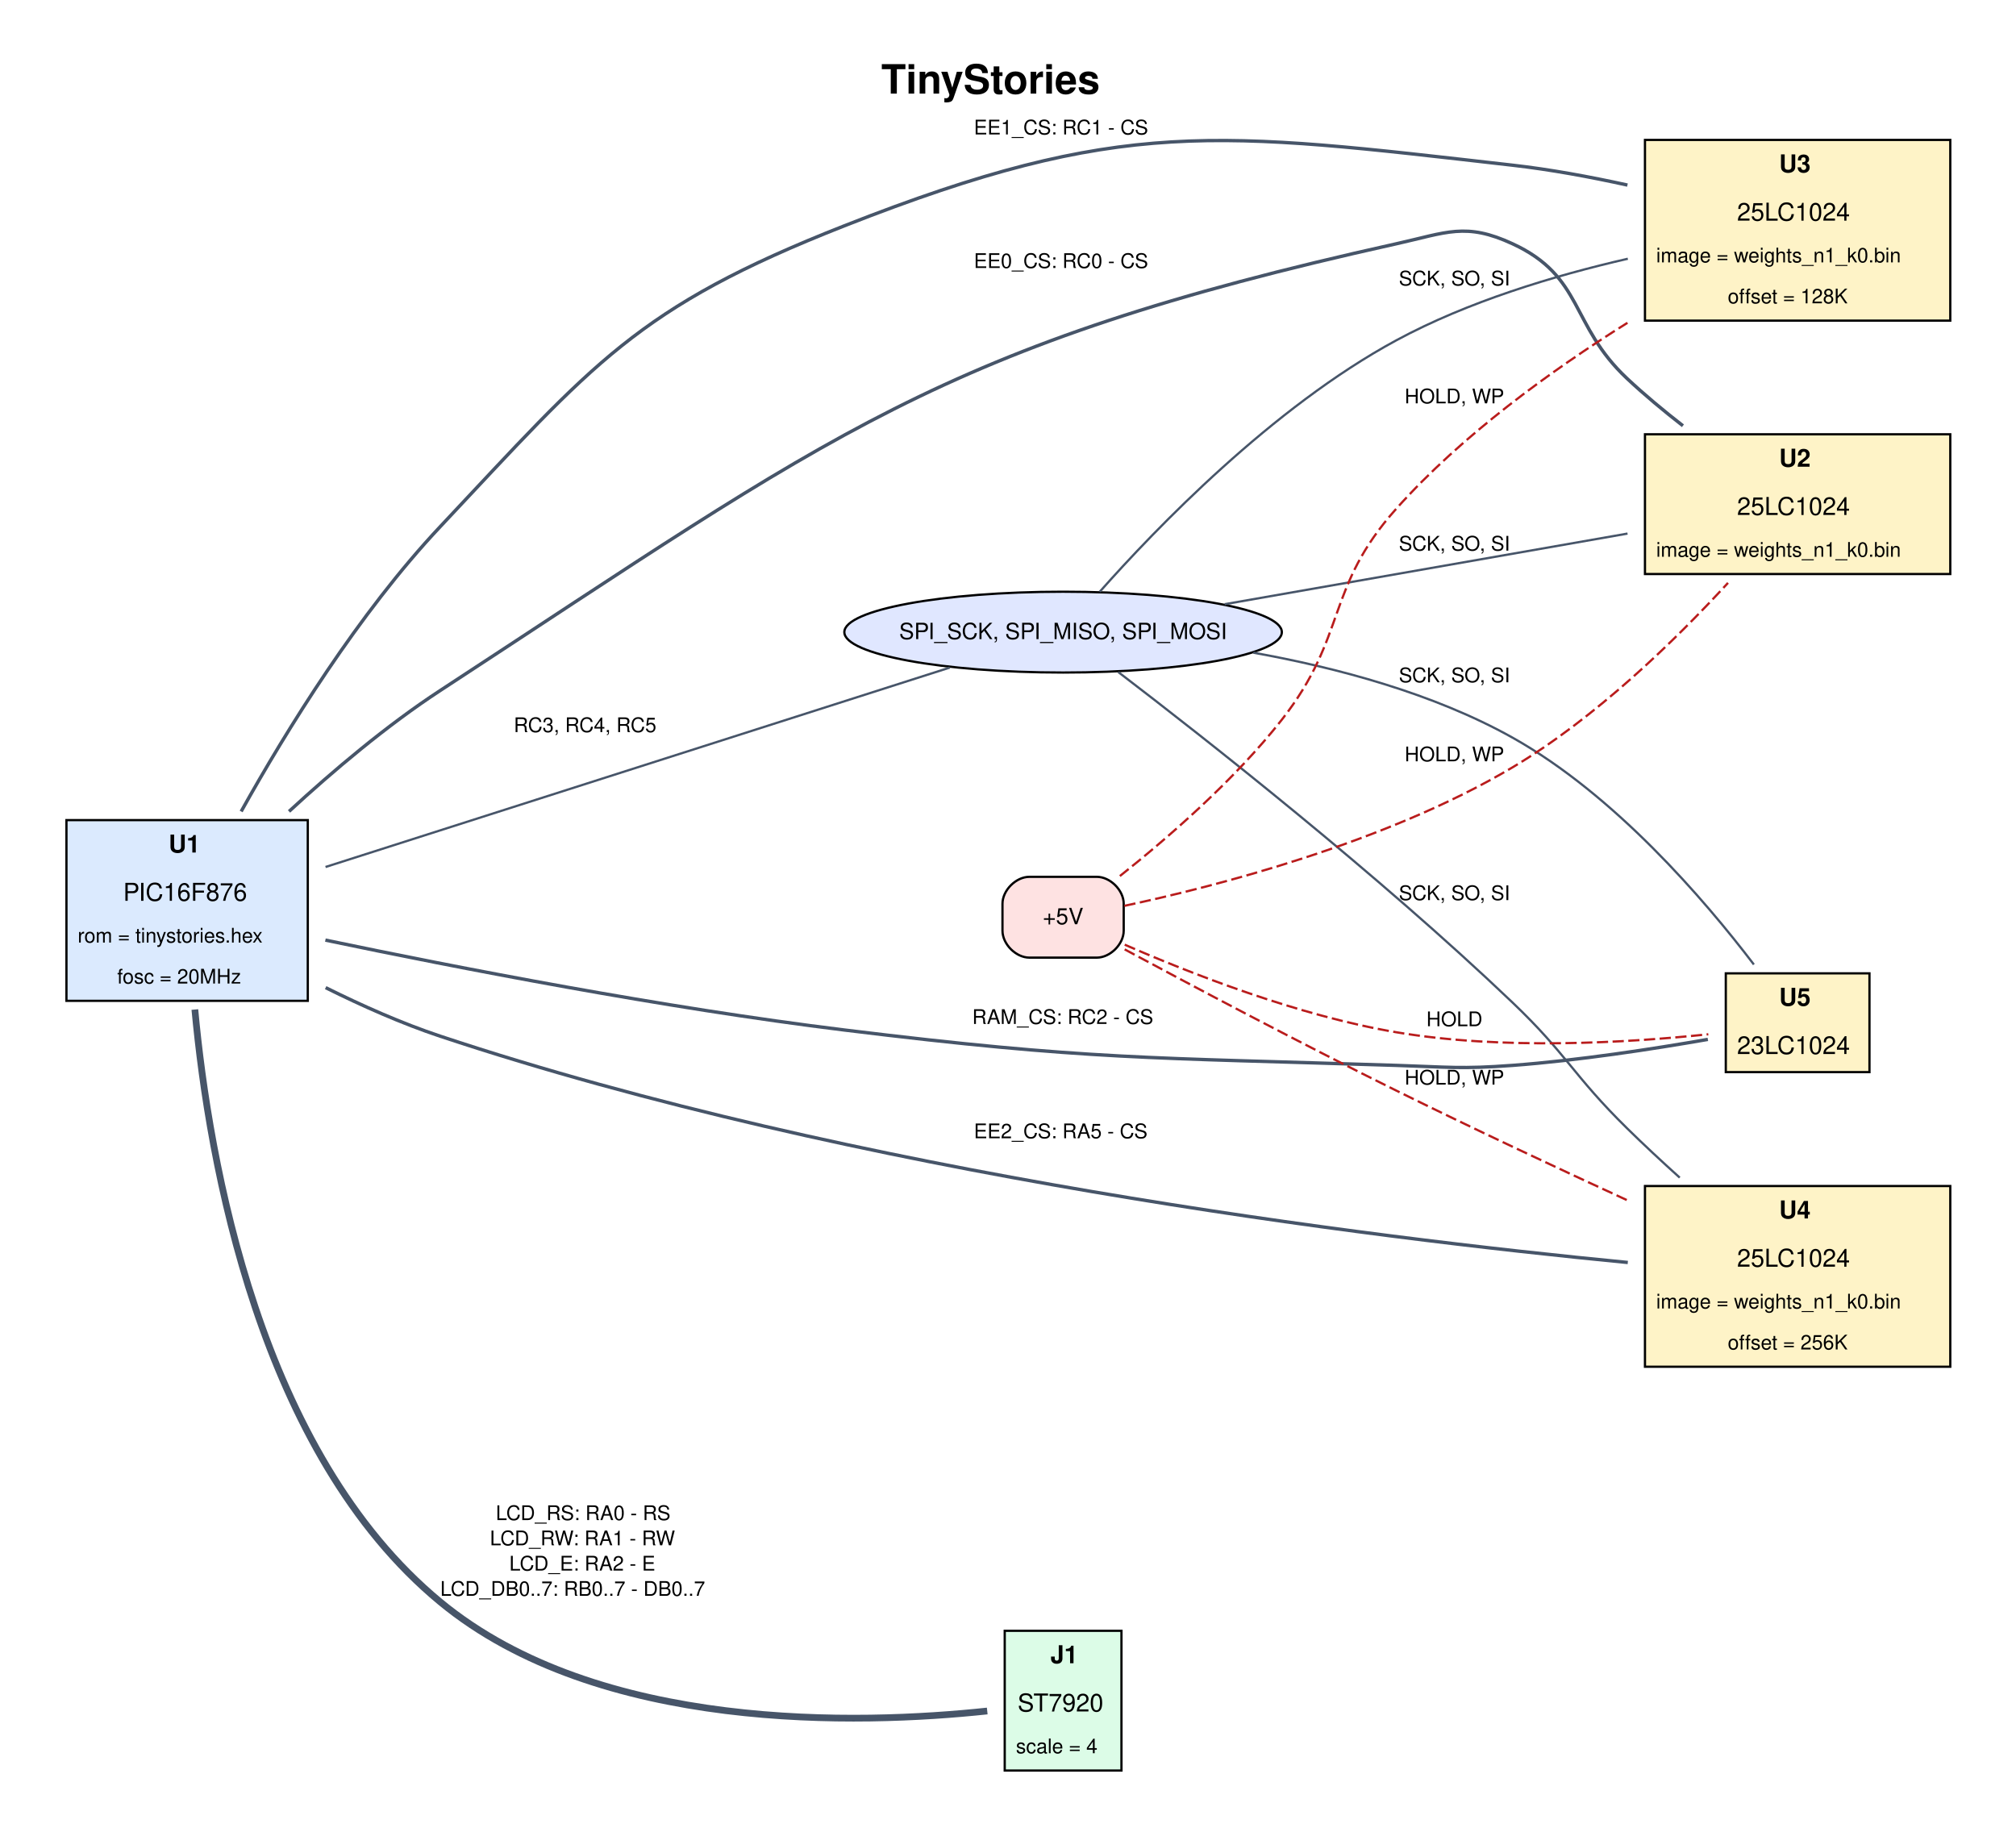
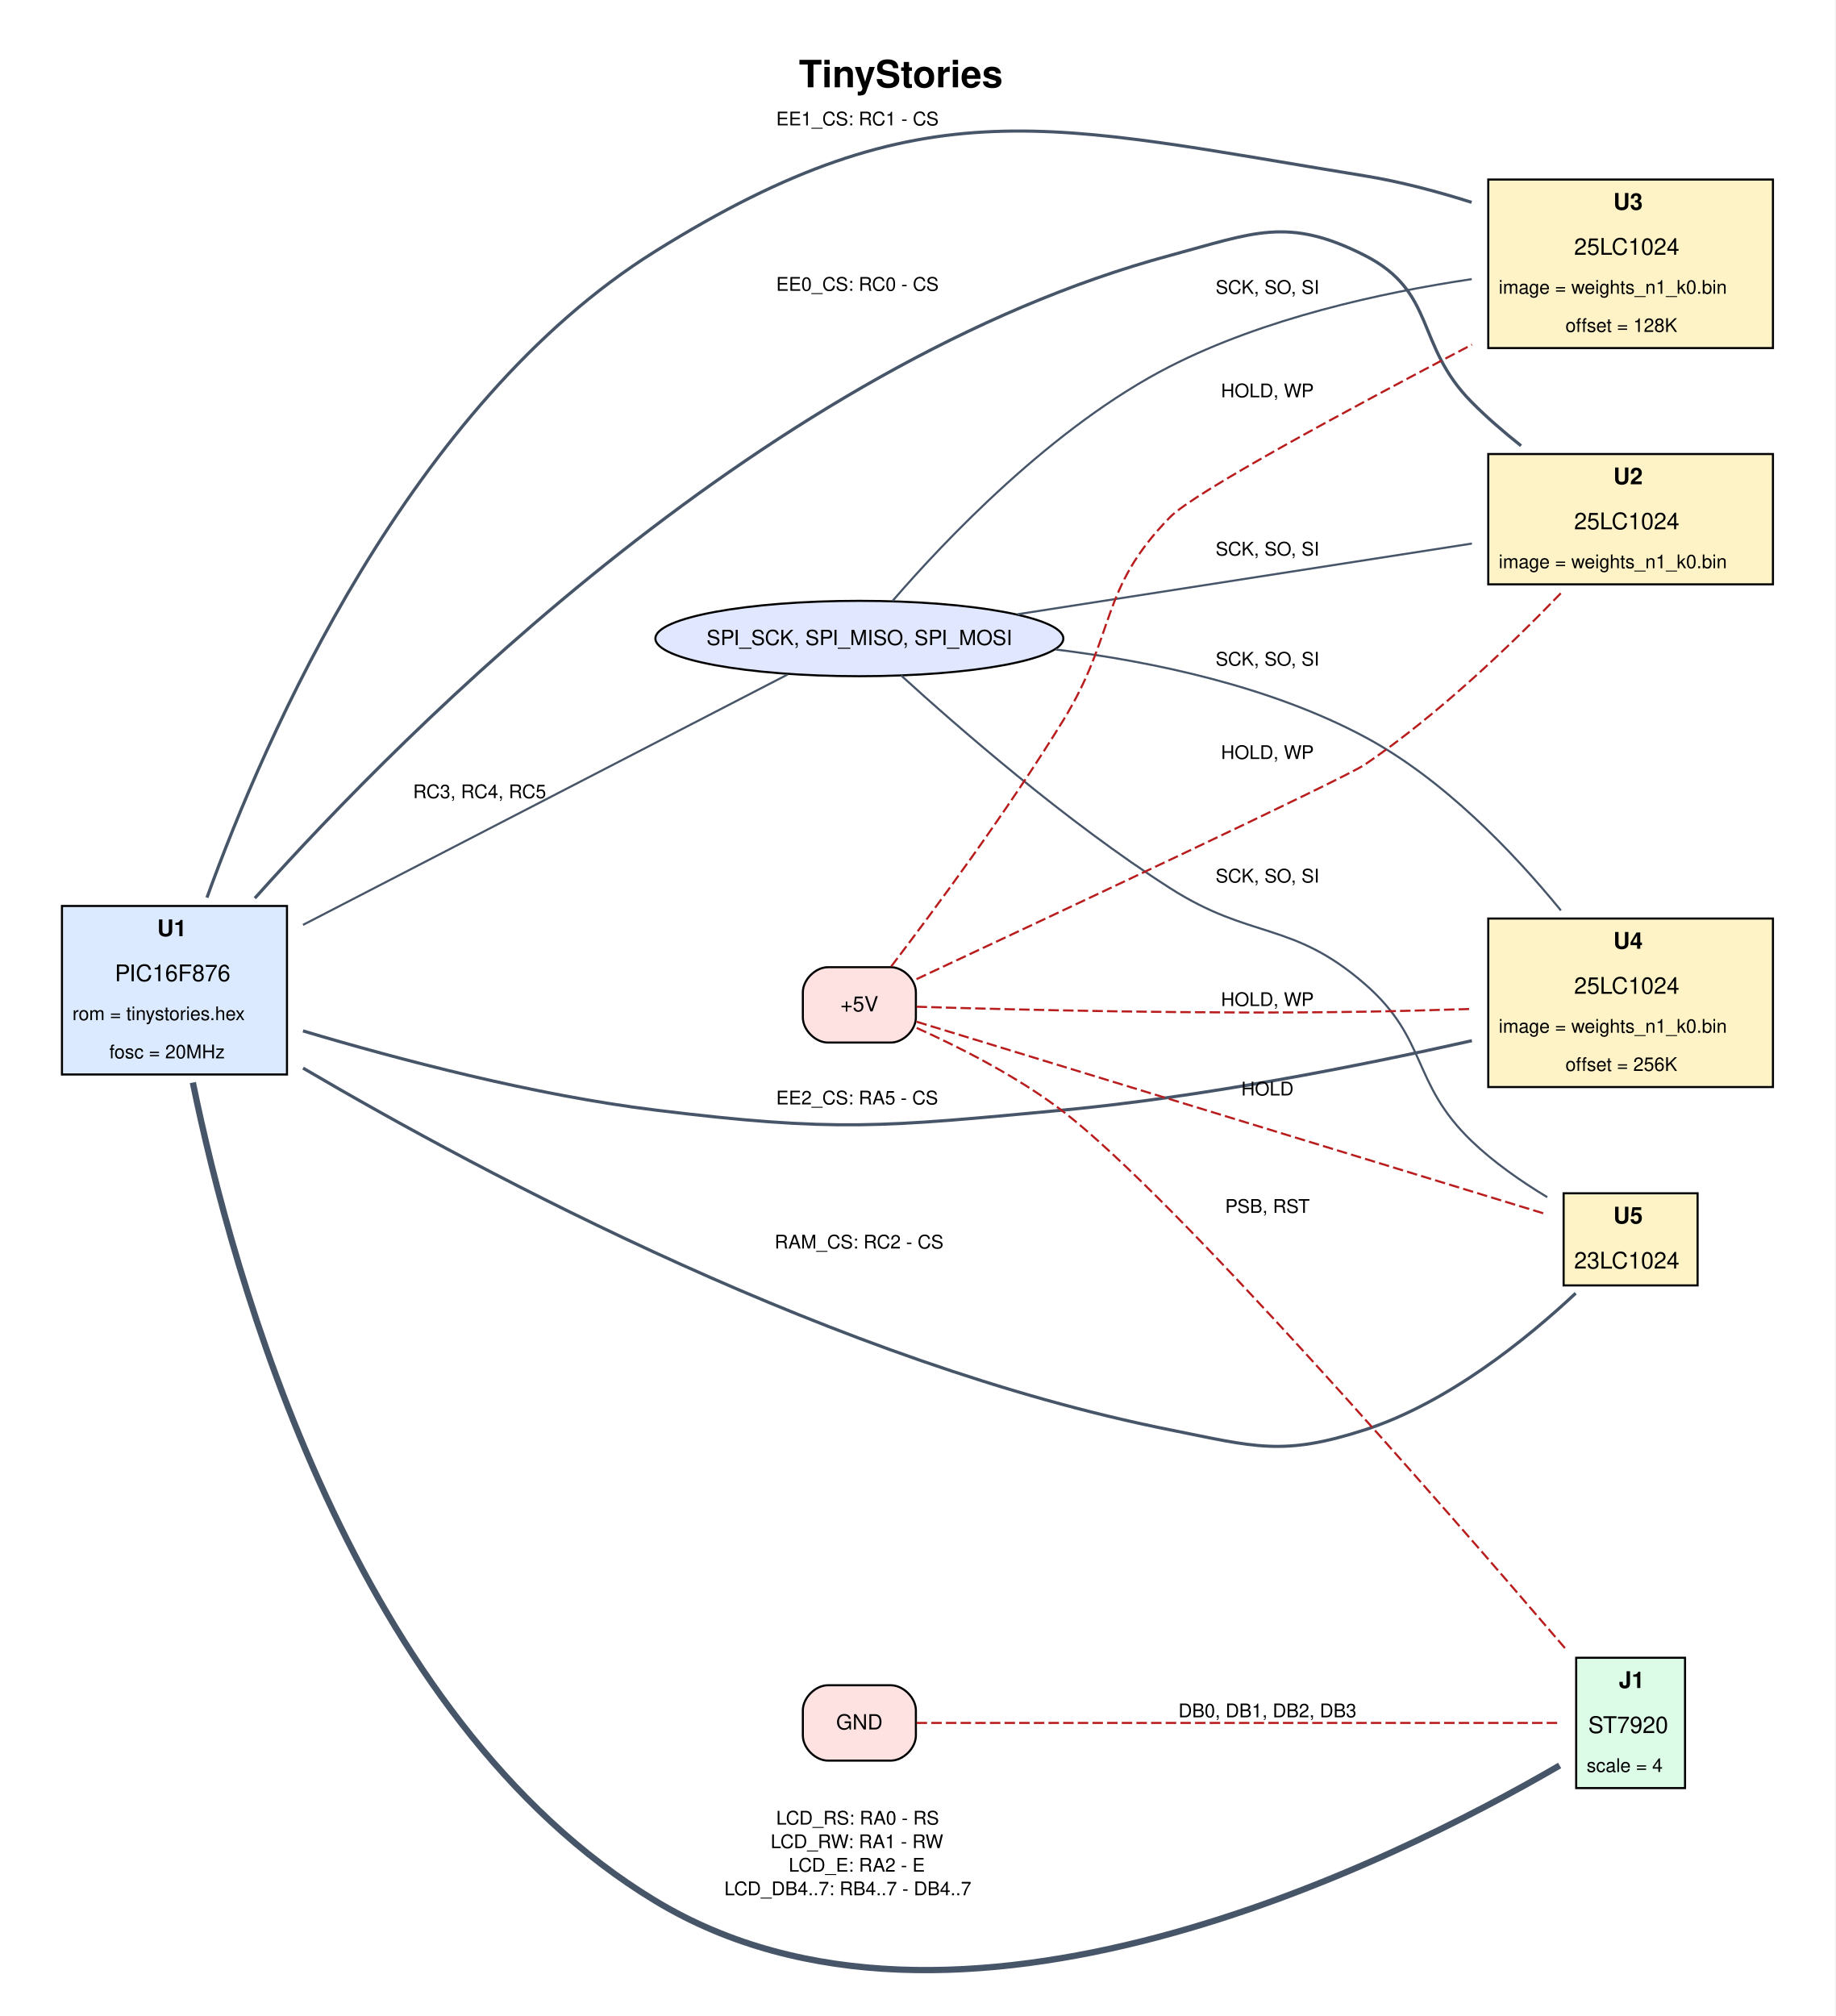
- <svg xmlns="http://www.w3.org/2000/svg" width="898pt" height="814pt" viewBox="0.00 0.00 898.00 814.00">
-   <g id="graph0" class="graph" transform="scale(1 1) rotate(0) translate(21.6 792.71)">
-     <polygon fill="white" stroke="none" points="-21.6,21.6 -21.6,-792.71 876.73,-792.71 876.73,21.6 -21.6,21.6" />
-     <text xml:space="preserve" text-anchor="start" x="370.94" y="-751.01" font-family="Helvetica,sans-Serif" font-weight="bold" font-size="18.00">TinyStories</text>
+ <svg xmlns="http://www.w3.org/2000/svg" width="877pt" height="963pt" viewBox="0.00 0.00 877.00 963.00">
+   <g id="graph0" class="graph" transform="scale(1 1) rotate(0) translate(21.6 941.64)">
+     <polygon fill="white" stroke="none" points="-21.6,21.6 -21.6,-941.64 854.98,-941.64 854.98,21.6 -21.6,21.6" />
+     <text xml:space="preserve" text-anchor="start" x="360.06" y="-899.94" font-family="Helvetica,sans-Serif" font-weight="bold" font-size="18.00">TinyStories</text>
    <g id="node1" class="node">
-       <polygon fill="#dbeafe" stroke="none" points="8,-346.88 8,-427.38 115.5,-427.38 115.5,-346.88 8,-346.88" />
-       <text xml:space="preserve" text-anchor="start" x="53.5" y="-412.93" font-family="Helvetica,sans-Serif" font-weight="bold" font-size="11.00">U1</text>
-       <text xml:space="preserve" text-anchor="start" x="33.25" y="-391.43" font-family="Helvetica,sans-Serif" font-size="11.00">PIC16F876</text>
-       <text xml:space="preserve" text-anchor="start" x="13" y="-372.82" font-family="Helvetica,sans-Serif" font-size="9.00">rom = tinystories.hex</text>
-       <text xml:space="preserve" text-anchor="start" x="30.62" y="-354.57" font-family="Helvetica,sans-Serif" font-size="9.00">fosc = 20MHz</text>
-       <polygon fill="none" stroke="black" points="8,-346.88 8,-427.38 115.5,-427.38 115.5,-346.88 8,-346.88" />
+       <polygon fill="#dbeafe" stroke="none" points="8,-428.38 8,-508.88 115.5,-508.88 115.5,-428.38 8,-428.38" />
+       <text xml:space="preserve" text-anchor="start" x="53.5" y="-494.43" font-family="Helvetica,sans-Serif" font-weight="bold" font-size="11.00">U1</text>
+       <text xml:space="preserve" text-anchor="start" x="33.25" y="-472.93" font-family="Helvetica,sans-Serif" font-size="11.00">PIC16F876</text>
+       <text xml:space="preserve" text-anchor="start" x="13" y="-454.33" font-family="Helvetica,sans-Serif" font-size="9.00">rom = tinystories.hex</text>
+       <text xml:space="preserve" text-anchor="start" x="30.62" y="-436.08" font-family="Helvetica,sans-Serif" font-size="9.00">fosc = 20MHz</text>
+       <polygon fill="none" stroke="black" points="8,-428.38 8,-508.88 115.5,-508.88 115.5,-428.38 8,-428.38" />
    </g>
    <g id="node2" class="node">
-       <polygon fill="#fef3c7" stroke="none" points="711.13,-537 711.13,-599.25 847.13,-599.25 847.13,-537 711.13,-537" />
-       <text xml:space="preserve" text-anchor="start" x="770.88" y="-584.8" font-family="Helvetica,sans-Serif" font-weight="bold" font-size="11.00">U2</text>
-       <text xml:space="preserve" text-anchor="start" x="752.13" y="-563.3" font-family="Helvetica,sans-Serif" font-size="11.00">25LC1024</text>
-       <text xml:space="preserve" text-anchor="start" x="716.13" y="-544.7" font-family="Helvetica,sans-Serif" font-size="9.00">image = weights_n1_k0.bin</text>
-       <polygon fill="none" stroke="black" points="711.13,-537 711.13,-599.25 847.13,-599.25 847.13,-537 711.13,-537" />
+       <polygon fill="#fef3c7" stroke="none" points="689.38,-662.51 689.38,-724.76 825.38,-724.76 825.38,-662.51 689.38,-662.51" />
+       <text xml:space="preserve" text-anchor="start" x="749.13" y="-710.31" font-family="Helvetica,sans-Serif" font-weight="bold" font-size="11.00">U2</text>
+       <text xml:space="preserve" text-anchor="start" x="730.38" y="-688.81" font-family="Helvetica,sans-Serif" font-size="11.00">25LC1024</text>
+       <text xml:space="preserve" text-anchor="start" x="694.38" y="-670.21" font-family="Helvetica,sans-Serif" font-size="9.00">image = weights_n1_k0.bin</text>
+       <polygon fill="none" stroke="black" points="689.38,-662.51 689.38,-724.76 825.38,-724.76 825.38,-662.51 689.38,-662.51" />
    </g>
    <g id="edge1" class="edge">
-       <path fill="none" stroke="#475569" stroke-width="1.5" d="M107.14,-431.25C126.76,-449.33 150.73,-469.6 174.5,-485.12 349.42,-599.36 396.43,-638.83 600.38,-684.12 622.83,-689.11 631.25,-693.78 652.13,-684.12 683.89,-669.44 677.61,-648.08 703.13,-624.12 710.83,-616.9 719.45,-609.73 728.04,-603.05" />
-       <text xml:space="preserve" text-anchor="start" x="412.19" y="-673.33" font-family="Helvetica,sans-Serif" font-size="9.00">EE0_CS: RC0 - CS</text>
+       <path fill="none" stroke="#475569" stroke-width="1.5" d="M100.14,-512.59C173.62,-594.79 346.4,-768.14 537.38,-819.63 577.29,-830.39 593.54,-838.37 630.38,-819.63 664.69,-802.18 654.32,-777.01 681.38,-749.63 688.58,-742.35 696.77,-735.26 705.04,-728.71" />
+       <text xml:space="preserve" text-anchor="start" x="349.19" y="-802.74" font-family="Helvetica,sans-Serif" font-size="9.00">EE0_CS: RC0 - CS</text>
    </g>
    <g id="node3" class="node">
-       <polygon fill="#fef3c7" stroke="none" points="711.13,-649.88 711.13,-730.38 847.13,-730.38 847.13,-649.88 711.13,-649.88" />
-       <text xml:space="preserve" text-anchor="start" x="770.88" y="-715.92" font-family="Helvetica,sans-Serif" font-weight="bold" font-size="11.00">U3</text>
-       <text xml:space="preserve" text-anchor="start" x="752.13" y="-694.42" font-family="Helvetica,sans-Serif" font-size="11.00">25LC1024</text>
-       <text xml:space="preserve" text-anchor="start" x="716.13" y="-675.83" font-family="Helvetica,sans-Serif" font-size="9.00">image = weights_n1_k0.bin</text>
-       <text xml:space="preserve" text-anchor="start" x="748" y="-657.58" font-family="Helvetica,sans-Serif" font-size="9.00">offset = 128K</text>
-       <polygon fill="none" stroke="black" points="711.13,-649.88 711.13,-730.38 847.13,-730.38 847.13,-649.88 711.13,-649.88" />
+       <polygon fill="#fef3c7" stroke="none" points="689.38,-775.38 689.38,-855.88 825.38,-855.88 825.38,-775.38 689.38,-775.38" />
+       <text xml:space="preserve" text-anchor="start" x="749.13" y="-841.43" font-family="Helvetica,sans-Serif" font-weight="bold" font-size="11.00">U3</text>
+       <text xml:space="preserve" text-anchor="start" x="730.38" y="-819.93" font-family="Helvetica,sans-Serif" font-size="11.00">25LC1024</text>
+       <text xml:space="preserve" text-anchor="start" x="694.38" y="-801.33" font-family="Helvetica,sans-Serif" font-size="9.00">image = weights_n1_k0.bin</text>
+       <text xml:space="preserve" text-anchor="start" x="726.25" y="-783.08" font-family="Helvetica,sans-Serif" font-size="9.00">offset = 128K</text>
+       <polygon fill="none" stroke="black" points="689.38,-775.38 689.38,-855.88 825.38,-855.88 825.38,-775.38 689.38,-775.38" />
    </g>
    <g id="edge2" class="edge">
-       <path fill="none" stroke="#475569" stroke-width="1.5" d="M85.82,-431.23C106.16,-467.68 138.17,-519.51 174.5,-558.12 242.84,-630.77 261.68,-655.63 354.5,-692.12 478.11,-740.73 520.15,-734.12 652.13,-719.12 668.86,-717.22 686.6,-713.95 703.32,-710.27" />
-       <text xml:space="preserve" text-anchor="start" x="412.19" y="-732.81" font-family="Helvetica,sans-Serif" font-size="9.00">EE1_CS: RC1 - CS</text>
+       <path fill="none" stroke="#475569" stroke-width="1.5" d="M77.27,-512.88C105.17,-590.14 174.11,-748.35 291.5,-821.63 419.98,-901.84 480.87,-881.89 630.38,-857.63 647.22,-854.9 664.86,-850.24 681.42,-844.99" />
+       <text xml:space="preserve" text-anchor="start" x="349.19" y="-881.74" font-family="Helvetica,sans-Serif" font-size="9.00">EE1_CS: RC1 - CS</text>
    </g>
    <g id="node4" class="node">
-       <polygon fill="#fef3c7" stroke="none" points="711.13,-183.88 711.13,-264.38 847.13,-264.38 847.13,-183.88 711.13,-183.88" />
-       <text xml:space="preserve" text-anchor="start" x="770.88" y="-249.93" font-family="Helvetica,sans-Serif" font-weight="bold" font-size="11.00">U4</text>
-       <text xml:space="preserve" text-anchor="start" x="752.13" y="-228.43" font-family="Helvetica,sans-Serif" font-size="11.00">25LC1024</text>
-       <text xml:space="preserve" text-anchor="start" x="716.13" y="-209.82" font-family="Helvetica,sans-Serif" font-size="9.00">image = weights_n1_k0.bin</text>
-       <text xml:space="preserve" text-anchor="start" x="748" y="-191.57" font-family="Helvetica,sans-Serif" font-size="9.00">offset = 256K</text>
-       <polygon fill="none" stroke="black" points="711.13,-183.88 711.13,-264.38 847.13,-264.38 847.13,-183.88 711.13,-183.88" />
+       <polygon fill="#fef3c7" stroke="none" points="689.38,-422.38 689.38,-502.88 825.38,-502.88 825.38,-422.38 689.38,-422.38" />
+       <text xml:space="preserve" text-anchor="start" x="749.13" y="-488.43" font-family="Helvetica,sans-Serif" font-weight="bold" font-size="11.00">U4</text>
+       <text xml:space="preserve" text-anchor="start" x="730.38" y="-466.93" font-family="Helvetica,sans-Serif" font-size="11.00">25LC1024</text>
+       <text xml:space="preserve" text-anchor="start" x="694.38" y="-448.33" font-family="Helvetica,sans-Serif" font-size="9.00">image = weights_n1_k0.bin</text>
+       <text xml:space="preserve" text-anchor="start" x="726.25" y="-430.08" font-family="Helvetica,sans-Serif" font-size="9.00">offset = 256K</text>
+       <polygon fill="none" stroke="black" points="689.38,-422.38 689.38,-502.88 825.38,-502.88 825.38,-422.38 689.38,-422.38" />
    </g>
    <g id="edge3" class="edge">
-       <path fill="none" stroke="#475569" stroke-width="1.5" d="M123.46,-352.75C139.65,-344.69 157.41,-336.81 174.5,-331.12 359.07,-269.77 587.74,-241.49 703.48,-230.32" />
-       <text xml:space="preserve" text-anchor="start" x="412.19" y="-285.66" font-family="Helvetica,sans-Serif" font-size="9.00">EE2_CS: RA5 - CS</text>
+       <path fill="none" stroke="#475569" stroke-width="1.5" d="M123.15,-449.2C168.83,-435.57 233.4,-418.54 291.5,-411.38 377.46,-400.79 400.15,-403.27 486.38,-411.38 553,-417.65 627.66,-432.43 681.56,-444.52" />
+       <text xml:space="preserve" text-anchor="start" x="349.19" y="-414.08" font-family="Helvetica,sans-Serif" font-size="9.00">EE2_CS: RA5 - CS</text>
    </g>
    <g id="node5" class="node">
-       <polygon fill="#fef3c7" stroke="none" points="747.13,-315.12 747.13,-359.12 811.13,-359.12 811.13,-315.12 747.13,-315.12" />
-       <text xml:space="preserve" text-anchor="start" x="770.88" y="-344.68" font-family="Helvetica,sans-Serif" font-weight="bold" font-size="11.00">U5</text>
-       <text xml:space="preserve" text-anchor="start" x="752.13" y="-323.18" font-family="Helvetica,sans-Serif" font-size="11.00">23LC1024</text>
-       <polygon fill="none" stroke="black" points="747.13,-315.12 747.13,-359.12 811.13,-359.12 811.13,-315.12 747.13,-315.12" />
+       <polygon fill="#fef3c7" stroke="none" points="725.38,-327.63 725.38,-371.63 789.38,-371.63 789.38,-327.63 725.38,-327.63" />
+       <text xml:space="preserve" text-anchor="start" x="749.13" y="-357.18" font-family="Helvetica,sans-Serif" font-weight="bold" font-size="11.00">U5</text>
+       <text xml:space="preserve" text-anchor="start" x="730.38" y="-335.68" font-family="Helvetica,sans-Serif" font-size="11.00">23LC1024</text>
+       <polygon fill="none" stroke="black" points="725.38,-327.63 725.38,-371.63 789.38,-371.63 789.38,-327.63 725.38,-327.63" />
    </g>
    <g id="edge4" class="edge">
-       <path fill="none" stroke="#475569" stroke-width="1.5" d="M123.34,-373.93C182.13,-361.64 274.01,-343.76 354.5,-333.88 463.19,-320.52 490.93,-321.63 600.38,-318.12 623.37,-317.39 629.19,-316.41 652.13,-318.12 681.47,-320.32 714.33,-325.37 739.14,-329.7" />
-       <text xml:space="preserve" text-anchor="start" x="411.44" y="-336.57" font-family="Helvetica,sans-Serif" font-size="9.00">RAM_CS: RC2 - CS</text>
+       <path fill="none" stroke="#475569" stroke-width="1.5" d="M123.18,-431.43C210.66,-380.06 379.43,-290.18 537.38,-258.63 577.91,-250.54 591.05,-245.92 630.38,-258.63 669.92,-271.42 707.48,-301.75 731.14,-323.89" />
+       <text xml:space="preserve" text-anchor="start" x="348.44" y="-345.26" font-family="Helvetica,sans-Serif" font-size="9.00">RAM_CS: RC2 - CS</text>
    </g>
    <g id="node6" class="node">
-       <polygon fill="#dcfce7" stroke="none" points="425.94,-4 425.94,-66.25 477.94,-66.25 477.94,-4 425.94,-4" />
-       <text xml:space="preserve" text-anchor="start" x="446.31" y="-51.8" font-family="Helvetica,sans-Serif" font-weight="bold" font-size="11.00">J1</text>
-       <text xml:space="preserve" text-anchor="start" x="431.69" y="-30.3" font-family="Helvetica,sans-Serif" font-size="11.00">ST7920</text>
-       <text xml:space="preserve" text-anchor="start" x="430.94" y="-11.7" font-family="Helvetica,sans-Serif" font-size="9.00">scale = 4</text>
-       <polygon fill="none" stroke="black" points="425.94,-4 425.94,-66.25 477.94,-66.25 477.94,-4 425.94,-4" />
+       <polygon fill="#dcfce7" stroke="none" points="731.38,-87.51 731.38,-149.76 783.38,-149.76 783.38,-87.51 731.38,-87.51" />
+       <text xml:space="preserve" text-anchor="start" x="751.75" y="-135.31" font-family="Helvetica,sans-Serif" font-weight="bold" font-size="11.00">J1</text>
+       <text xml:space="preserve" text-anchor="start" x="737.13" y="-113.81" font-family="Helvetica,sans-Serif" font-size="11.00">ST7920</text>
+       <text xml:space="preserve" text-anchor="start" x="736.38" y="-95.21" font-family="Helvetica,sans-Serif" font-size="9.00">scale = 4</text>
+       <polygon fill="none" stroke="black" points="731.38,-87.51 731.38,-149.76 783.38,-149.76 783.38,-87.51 731.38,-87.51" />
    </g>
    <g id="edge5" class="edge">
-       <path fill="none" stroke="#475569" stroke-width="3" d="M65.2,-343C71.5,-275.02 94.02,-145.59 174.5,-79.12 245.13,-20.79 361.63,-24.51 418.15,-30.52" />
-       <text xml:space="preserve" text-anchor="start" x="199.25" y="-115.58" font-family="Helvetica,sans-Serif" font-size="9.00">LCD_RS: RA0 - RS</text>
-       <text xml:space="preserve" text-anchor="start" x="196.62" y="-104.33" font-family="Helvetica,sans-Serif" font-size="9.00">LCD_RW: RA1 - RW</text>
-       <text xml:space="preserve" text-anchor="start" x="205.25" y="-93.08" font-family="Helvetica,sans-Serif" font-size="9.00">LCD_E: RA2 - E</text>
-       <text xml:space="preserve" text-anchor="start" x="174.5" y="-81.83" font-family="Helvetica,sans-Serif" font-size="9.00">LCD_DB0..7: RB0..7 - DB0..7</text>
+       <path fill="none" stroke="#475569" stroke-width="3" d="M70.53,-424.52C89.42,-332.36 147.25,-120.76 291.5,-33.63 434.24,52.58 643.36,-51.68 723.48,-98.31" />
+       <text xml:space="preserve" text-anchor="start" x="349.19" y="-70.08" font-family="Helvetica,sans-Serif" font-size="9.00">LCD_RS: RA0 - RS</text>
+       <text xml:space="preserve" text-anchor="start" x="346.56" y="-58.83" font-family="Helvetica,sans-Serif" font-size="9.00">LCD_RW: RA1 - RW</text>
+       <text xml:space="preserve" text-anchor="start" x="355.19" y="-47.58" font-family="Helvetica,sans-Serif" font-size="9.00">LCD_E: RA2 - E</text>
+       <text xml:space="preserve" text-anchor="start" x="324.44" y="-36.33" font-family="Helvetica,sans-Serif" font-size="9.00">LCD_DB4..7: RB4..7 - DB4..7</text>
    </g>
    <g id="node7" class="node">
-       <ellipse fill="#e0e7ff" stroke="black" cx="451.94" cy="-511.12" rx="97.44" ry="18" />
-       <text xml:space="preserve" text-anchor="middle" x="451.94" y="-508" font-family="Helvetica,sans-Serif" font-size="10.00">SPI_SCK, SPI_MISO, SPI_MOSI</text>
+       <ellipse fill="#e0e7ff" stroke="black" cx="388.94" cy="-636.63" rx="97.44" ry="18" />
+       <text xml:space="preserve" text-anchor="middle" x="388.94" y="-633.51" font-family="Helvetica,sans-Serif" font-size="10.00">SPI_SCK, SPI_MISO, SPI_MOSI</text>
    </g>
    <g id="edge6" class="edge">
-       <path fill="none" stroke="#475569" d="M123.4,-406.5C200.06,-430.99 330.55,-472.67 401.48,-495.33" />
-       <text xml:space="preserve" text-anchor="middle" x="239" y="-466.58" font-family="Helvetica,sans-Serif" font-size="9.00">RC3, RC4, RC5</text>
+       <path fill="none" stroke="#475569" d="M123.15,-499.84C191.48,-535.14 300.3,-591.36 354.7,-619.46" />
+       <text xml:space="preserve" text-anchor="middle" x="207.5" y="-560.37" font-family="Helvetica,sans-Serif" font-size="9.00">RC3, RC4, RC5</text>
    </g>
    <g id="edge7" class="edge">
-       <path fill="none" stroke="#475569" d="M523.9,-523.56C576.98,-532.87 649.39,-545.56 703.36,-555.02" />
-       <text xml:space="preserve" text-anchor="middle" x="626.25" y="-547.43" font-family="Helvetica,sans-Serif" font-size="9.00">SCK, SO, SI</text>
+       <path fill="none" stroke="#475569" d="M464.54,-648.24C527.84,-658.08 618.21,-672.14 681.57,-682" />
+       <text xml:space="preserve" text-anchor="middle" x="583.88" y="-676.27" font-family="Helvetica,sans-Serif" font-size="9.00">SCK, SO, SI</text>
    </g>
    <g id="edge8" class="edge">
-       <path fill="none" stroke="#475569" d="M468.26,-529.1C493.14,-557.16 545.15,-611.25 600.38,-641.12 632.19,-658.33 670.56,-669.9 703.49,-677.45" />
-       <text xml:space="preserve" text-anchor="middle" x="626.25" y="-665.55" font-family="Helvetica,sans-Serif" font-size="9.00">SCK, SO, SI</text>
+       <path fill="none" stroke="#475569" d="M404.69,-654.47C429.18,-682.84 481.13,-737.96 537.38,-766.63 582.24,-789.5 637.63,-801.77 681.48,-808.31" />
+       <text xml:space="preserve" text-anchor="middle" x="583.88" y="-801.28" font-family="Helvetica,sans-Serif" font-size="9.00">SCK, SO, SI</text>
    </g>
    <g id="edge9" class="edge">
-       <path fill="none" stroke="#475569" d="M476.54,-493.32C514.77,-464.1 592.02,-403.47 652.13,-346.12 676.48,-322.89 679.12,-313.72 703.13,-290.12 710.55,-282.83 718.61,-275.33 726.61,-268.12" />
-       <text xml:space="preserve" text-anchor="middle" x="626.25" y="-391.75" font-family="Helvetica,sans-Serif" font-size="9.00">SCK, SO, SI</text>
+       <path fill="none" stroke="#475569" d="M482.73,-631.39C529.27,-625.64 585.19,-613.81 630.38,-589.63 667.76,-569.64 701.1,-534.86 724.08,-506.74" />
+       <text xml:space="preserve" text-anchor="middle" x="583.88" y="-623.69" font-family="Helvetica,sans-Serif" font-size="9.00">SCK, SO, SI</text>
    </g>
    <g id="edge10" class="edge">
-       <path fill="none" stroke="#475569" d="M536.68,-501.97C573.8,-495.3 616.94,-483.83 652.13,-464.12 697.52,-438.7 737.45,-392.18 759.64,-363.05" />
-       <text xml:space="preserve" text-anchor="middle" x="626.25" y="-488.78" font-family="Helvetica,sans-Serif" font-size="9.00">SCK, SO, SI</text>
+       <path fill="none" stroke="#475569" d="M408.91,-618.96C436.01,-594.26 488,-548.94 537.38,-517.38 576.19,-492.58 595.61,-501.85 630.38,-471.63 660.81,-445.19 652.35,-424.6 681.38,-396.63 692,-386.4 705.21,-377.23 717.56,-369.77" />
+       <text xml:space="preserve" text-anchor="middle" x="583.88" y="-520.08" font-family="Helvetica,sans-Serif" font-size="9.00">SCK, SO, SI</text>
    </g>
    <g id="node8" class="node">
-       <path fill="#fee2e2" stroke="black" d="M466.94,-402.12C466.94,-402.12 436.94,-402.12 436.94,-402.12 430.94,-402.12 424.94,-396.12 424.94,-390.12 424.94,-390.12 424.94,-378.12 424.94,-378.12 424.94,-372.12 430.94,-366.12 436.94,-366.12 436.94,-366.12 466.94,-366.12 466.94,-366.12 472.94,-366.12 478.94,-372.12 478.94,-378.12 478.94,-378.12 478.94,-390.12 478.94,-390.12 478.94,-396.12 472.94,-402.12 466.94,-402.12" />
-       <text xml:space="preserve" text-anchor="middle" x="451.94" y="-381" font-family="Helvetica,sans-Serif" font-size="10.00">+5V</text>
+       <path fill="#fee2e2" stroke="black" d="M403.94,-479.63C403.94,-479.63 373.94,-479.63 373.94,-479.63 367.94,-479.63 361.94,-473.63 361.94,-467.63 361.94,-467.63 361.94,-455.63 361.94,-455.63 361.94,-449.63 367.94,-443.63 373.94,-443.63 373.94,-443.63 403.94,-443.63 403.94,-443.63 409.94,-443.63 415.94,-449.63 415.94,-455.63 415.94,-455.63 415.94,-467.63 415.94,-467.63 415.94,-473.63 409.94,-479.63 403.94,-479.63" />
+       <text xml:space="preserve" text-anchor="middle" x="388.94" y="-458.51" font-family="Helvetica,sans-Serif" font-size="10.00">+5V</text>
+     </g>
+     <g id="edge12" class="edge">
+       <path fill="none" stroke="#b91c1c" stroke-dasharray="5,2" d="M416.23,-473.92C476.6,-502.17 620.72,-569.81 630.38,-576.38 665.34,-600.16 700.15,-633.48 724.29,-658.52" />
+       <text xml:space="preserve" text-anchor="middle" x="583.88" y="-579.08" font-family="Helvetica,sans-Serif" font-size="9.00">HOLD, WP</text>
+     </g>
+     <g id="edge13" class="edge">
+       <path fill="none" stroke="#b91c1c" stroke-dasharray="5,2" d="M404.17,-480.02C423.74,-505.67 459.58,-553.97 486.38,-597.63 511.85,-639.15 503.3,-659.84 537.38,-694.63 548.83,-706.33 622.74,-746.21 681.57,-777.02" />
+       <text xml:space="preserve" text-anchor="middle" x="583.88" y="-751.85" font-family="Helvetica,sans-Serif" font-size="9.00">HOLD, WP</text>
+     </g>
+     <g id="edge14" class="edge">
+       <path fill="none" stroke="#b91c1c" stroke-dasharray="5,2" d="M416.27,-460.75C460.5,-459.39 552.53,-457.07 630.38,-458.38 646.9,-458.66 664.64,-459.15 681.43,-459.69" />
+       <text xml:space="preserve" text-anchor="middle" x="583.88" y="-461.08" font-family="Helvetica,sans-Serif" font-size="9.00">HOLD, WP</text>
+     </g>
+     <g id="edge15" class="edge">
+       <path fill="none" stroke="#b91c1c" stroke-dasharray="5,2" d="M416.29,-453.58C479.97,-434.12 642.44,-384.46 717.4,-361.55" />
+       <text xml:space="preserve" text-anchor="middle" x="583.88" y="-418.36" font-family="Helvetica,sans-Serif" font-size="9.00">HOLD</text>
    </g>
    <g id="edge11" class="edge">
-       <path fill="none" stroke="#b91c1c" stroke-dasharray="5,2" d="M479.27,-389.2C518.89,-397.63 595.23,-417.05 652.13,-450.88 689.11,-472.86 724.36,-507.21 748.12,-533.06" />
-       <text xml:space="preserve" text-anchor="middle" x="626.25" y="-453.57" font-family="Helvetica,sans-Serif" font-size="9.00">HOLD, WP</text>
+       <path fill="none" stroke="#b91c1c" stroke-dasharray="5,2" d="M416.33,-450.62C436.56,-441.51 464.61,-427.37 486.38,-410.63 539.68,-369.65 668.14,-222.03 726.56,-153.74" />
+       <text xml:space="preserve" text-anchor="middle" x="583.88" y="-362.28" font-family="Helvetica,sans-Serif" font-size="9.00">PSB, RST</text>
    </g>
-     <g id="edge12" class="edge">
-       <path fill="none" stroke="#b91c1c" stroke-dasharray="5,2" d="M477.24,-402.46C498.13,-419.06 528.14,-445 549.38,-472.12 578.67,-509.55 568.7,-530.69 600.38,-566.12 629.59,-598.81 669.03,-627.42 703.33,-648.91" />
-       <text xml:space="preserve" text-anchor="middle" x="626.25" y="-613.03" font-family="Helvetica,sans-Serif" font-size="9.00">HOLD, WP</text>
+     <g id="node9" class="node">
+       <path fill="#fee2e2" stroke="black" d="M403.94,-136.63C403.94,-136.63 373.94,-136.63 373.94,-136.63 367.94,-136.63 361.94,-130.63 361.94,-124.63 361.94,-124.63 361.94,-112.63 361.94,-112.63 361.94,-106.63 367.94,-100.63 373.94,-100.63 373.94,-100.63 403.94,-100.63 403.94,-100.63 409.94,-100.63 415.94,-106.63 415.94,-112.63 415.94,-112.63 415.94,-124.63 415.94,-124.63 415.94,-130.63 409.94,-136.63 403.94,-136.63" />
+       <text xml:space="preserve" text-anchor="middle" x="388.94" y="-115.51" font-family="Helvetica,sans-Serif" font-size="10.00">GND</text>
    </g>
-     <g id="edge13" class="edge">
-       <path fill="none" stroke="#b91c1c" stroke-dasharray="5,2" d="M479.38,-369.79C508.74,-353.99 557.64,-328.01 600.38,-306.88 633.94,-290.28 671.48,-272.67 703.38,-257.98" />
-       <text xml:space="preserve" text-anchor="middle" x="626.25" y="-309.57" font-family="Helvetica,sans-Serif" font-size="9.00">HOLD, WP</text>
-     </g>
-     <g id="edge14" class="edge">
-       <path fill="none" stroke="#b91c1c" stroke-dasharray="5,2" d="M479.4,-371.89C508.37,-359.23 556.56,-340.27 600.38,-332.88 647.71,-324.88 703.12,-328.17 739.34,-331.98" />
-       <text xml:space="preserve" text-anchor="middle" x="626.25" y="-335.57" font-family="Helvetica,sans-Serif" font-size="9.00">HOLD</text>
+     <g id="edge16" class="edge">
+       <path fill="none" stroke="#b91c1c" stroke-dasharray="5,2" d="M416.29,-118.63C481.77,-118.63 651.73,-118.63 723.56,-118.63" />
+       <text xml:space="preserve" text-anchor="middle" x="583.88" y="-121.33" font-family="Helvetica,sans-Serif" font-size="9.00">DB0, DB1, DB2, DB3</text>
    </g>
  </g>
</svg>
